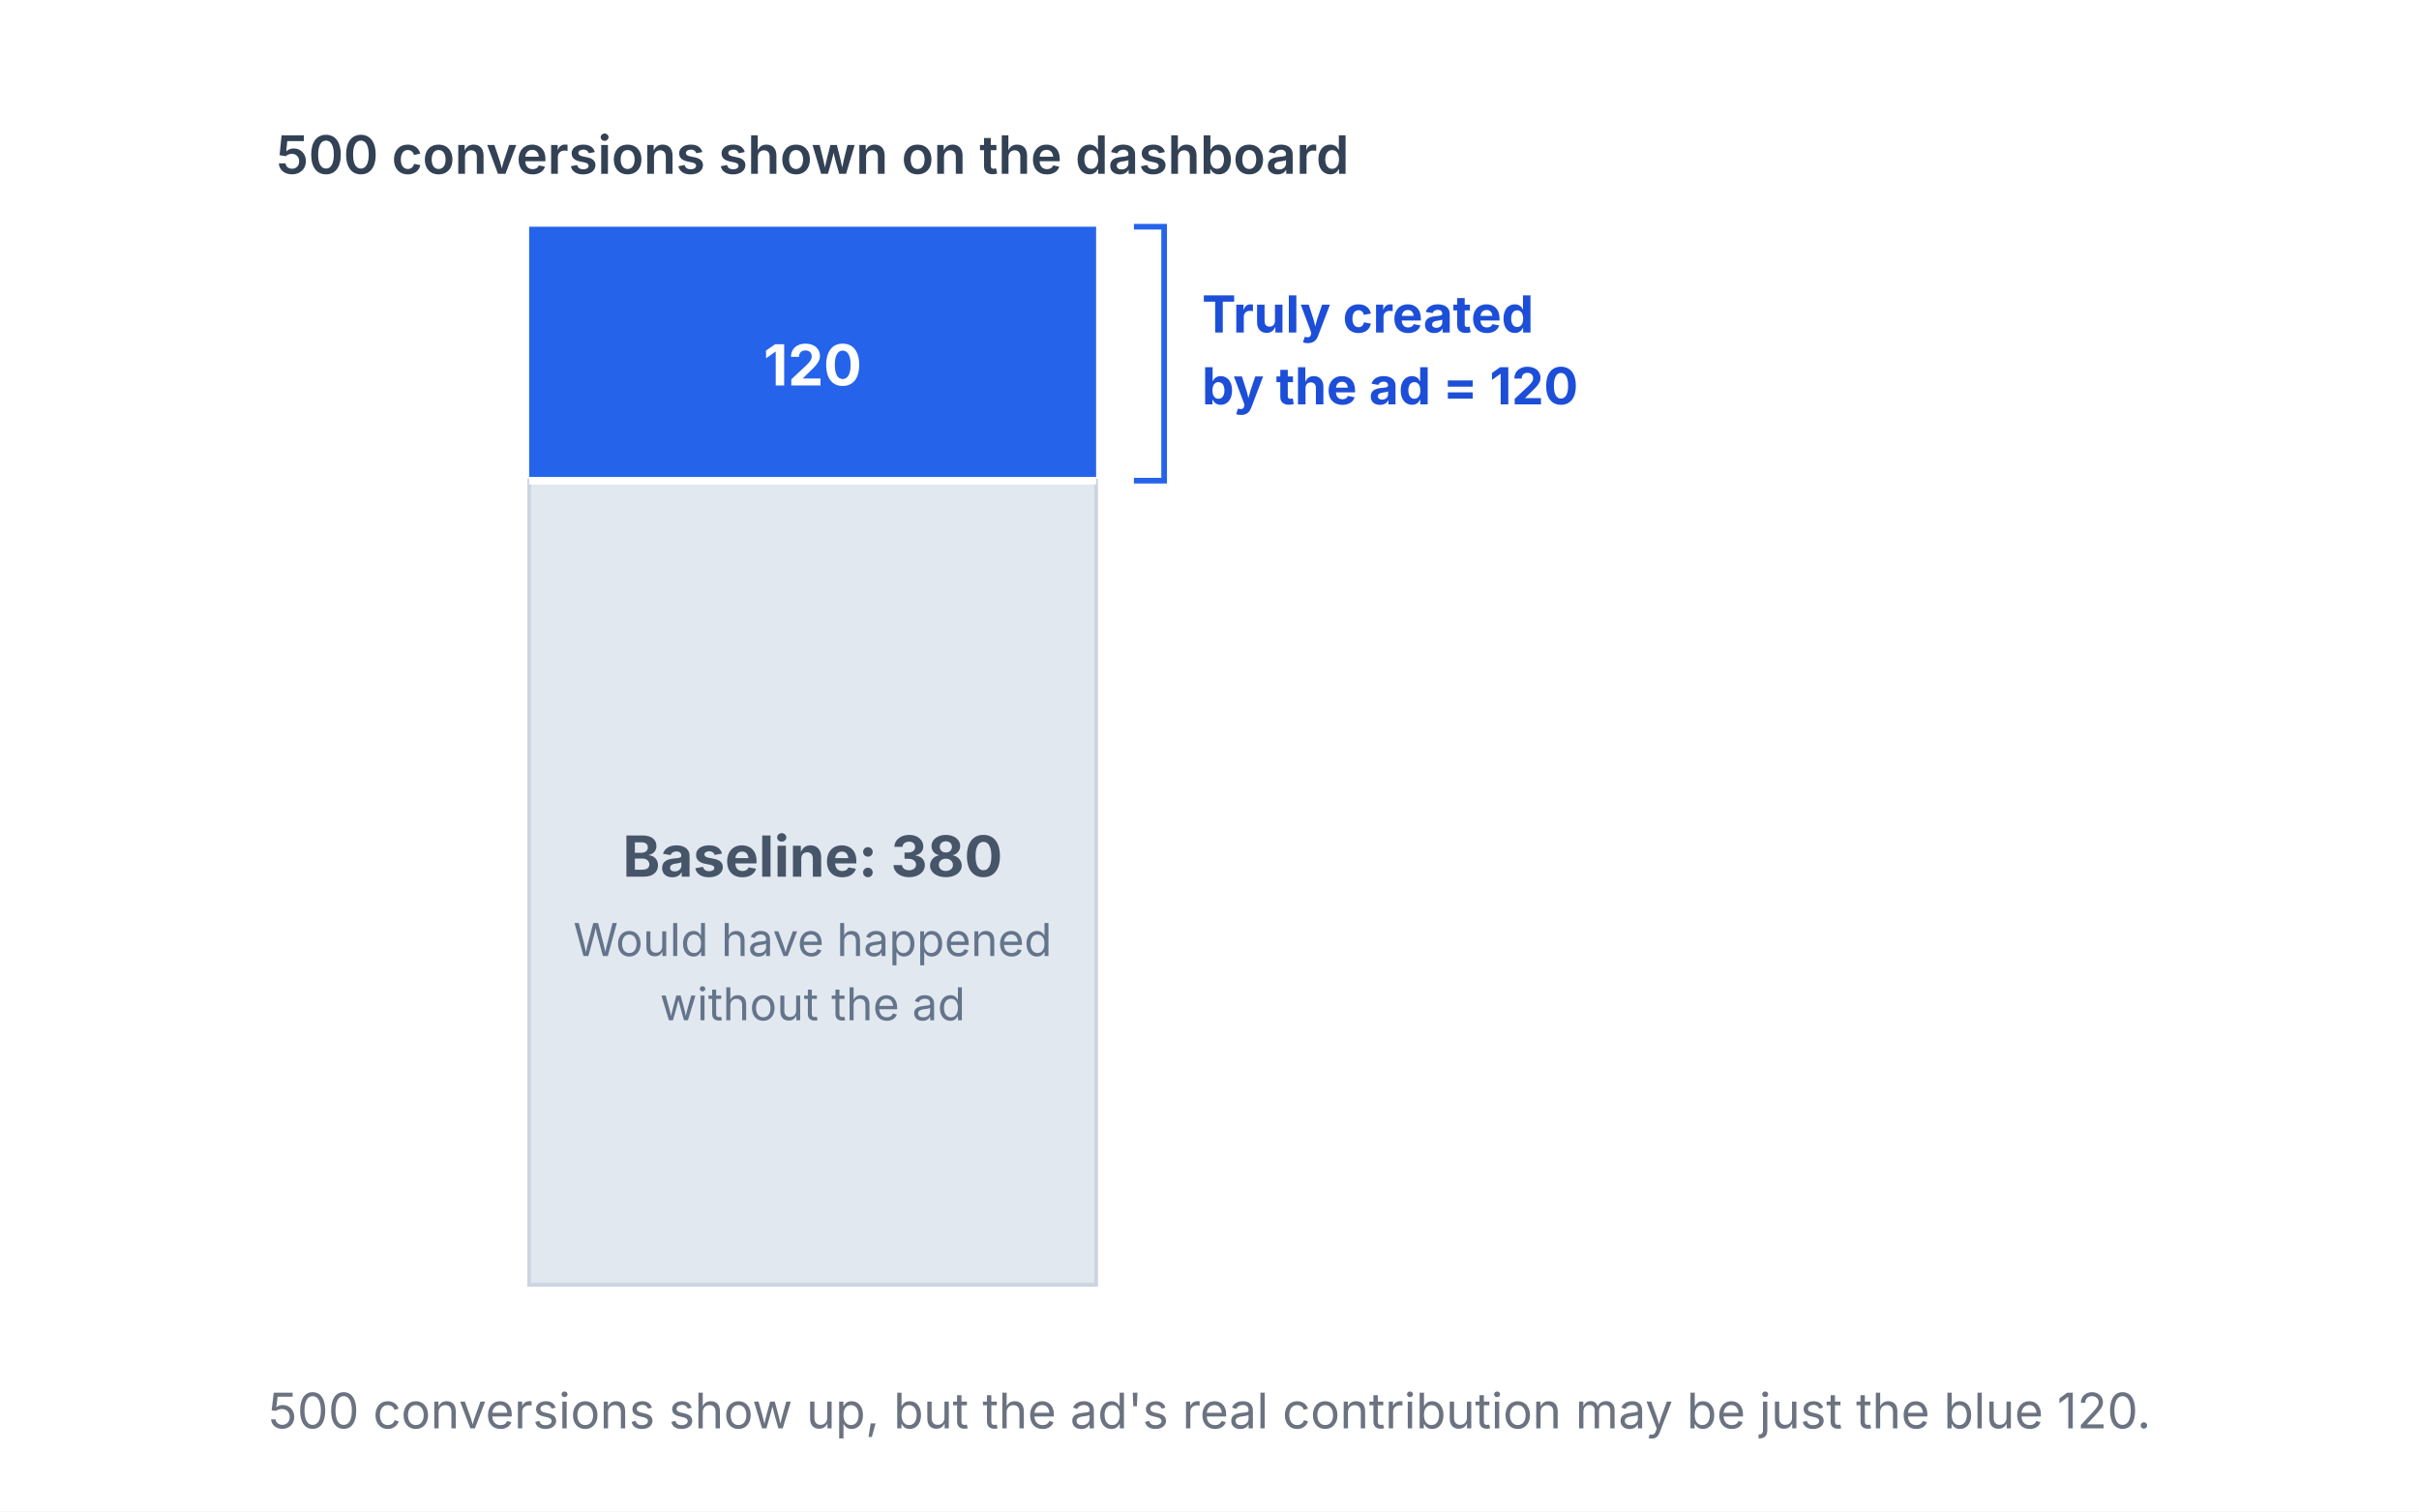
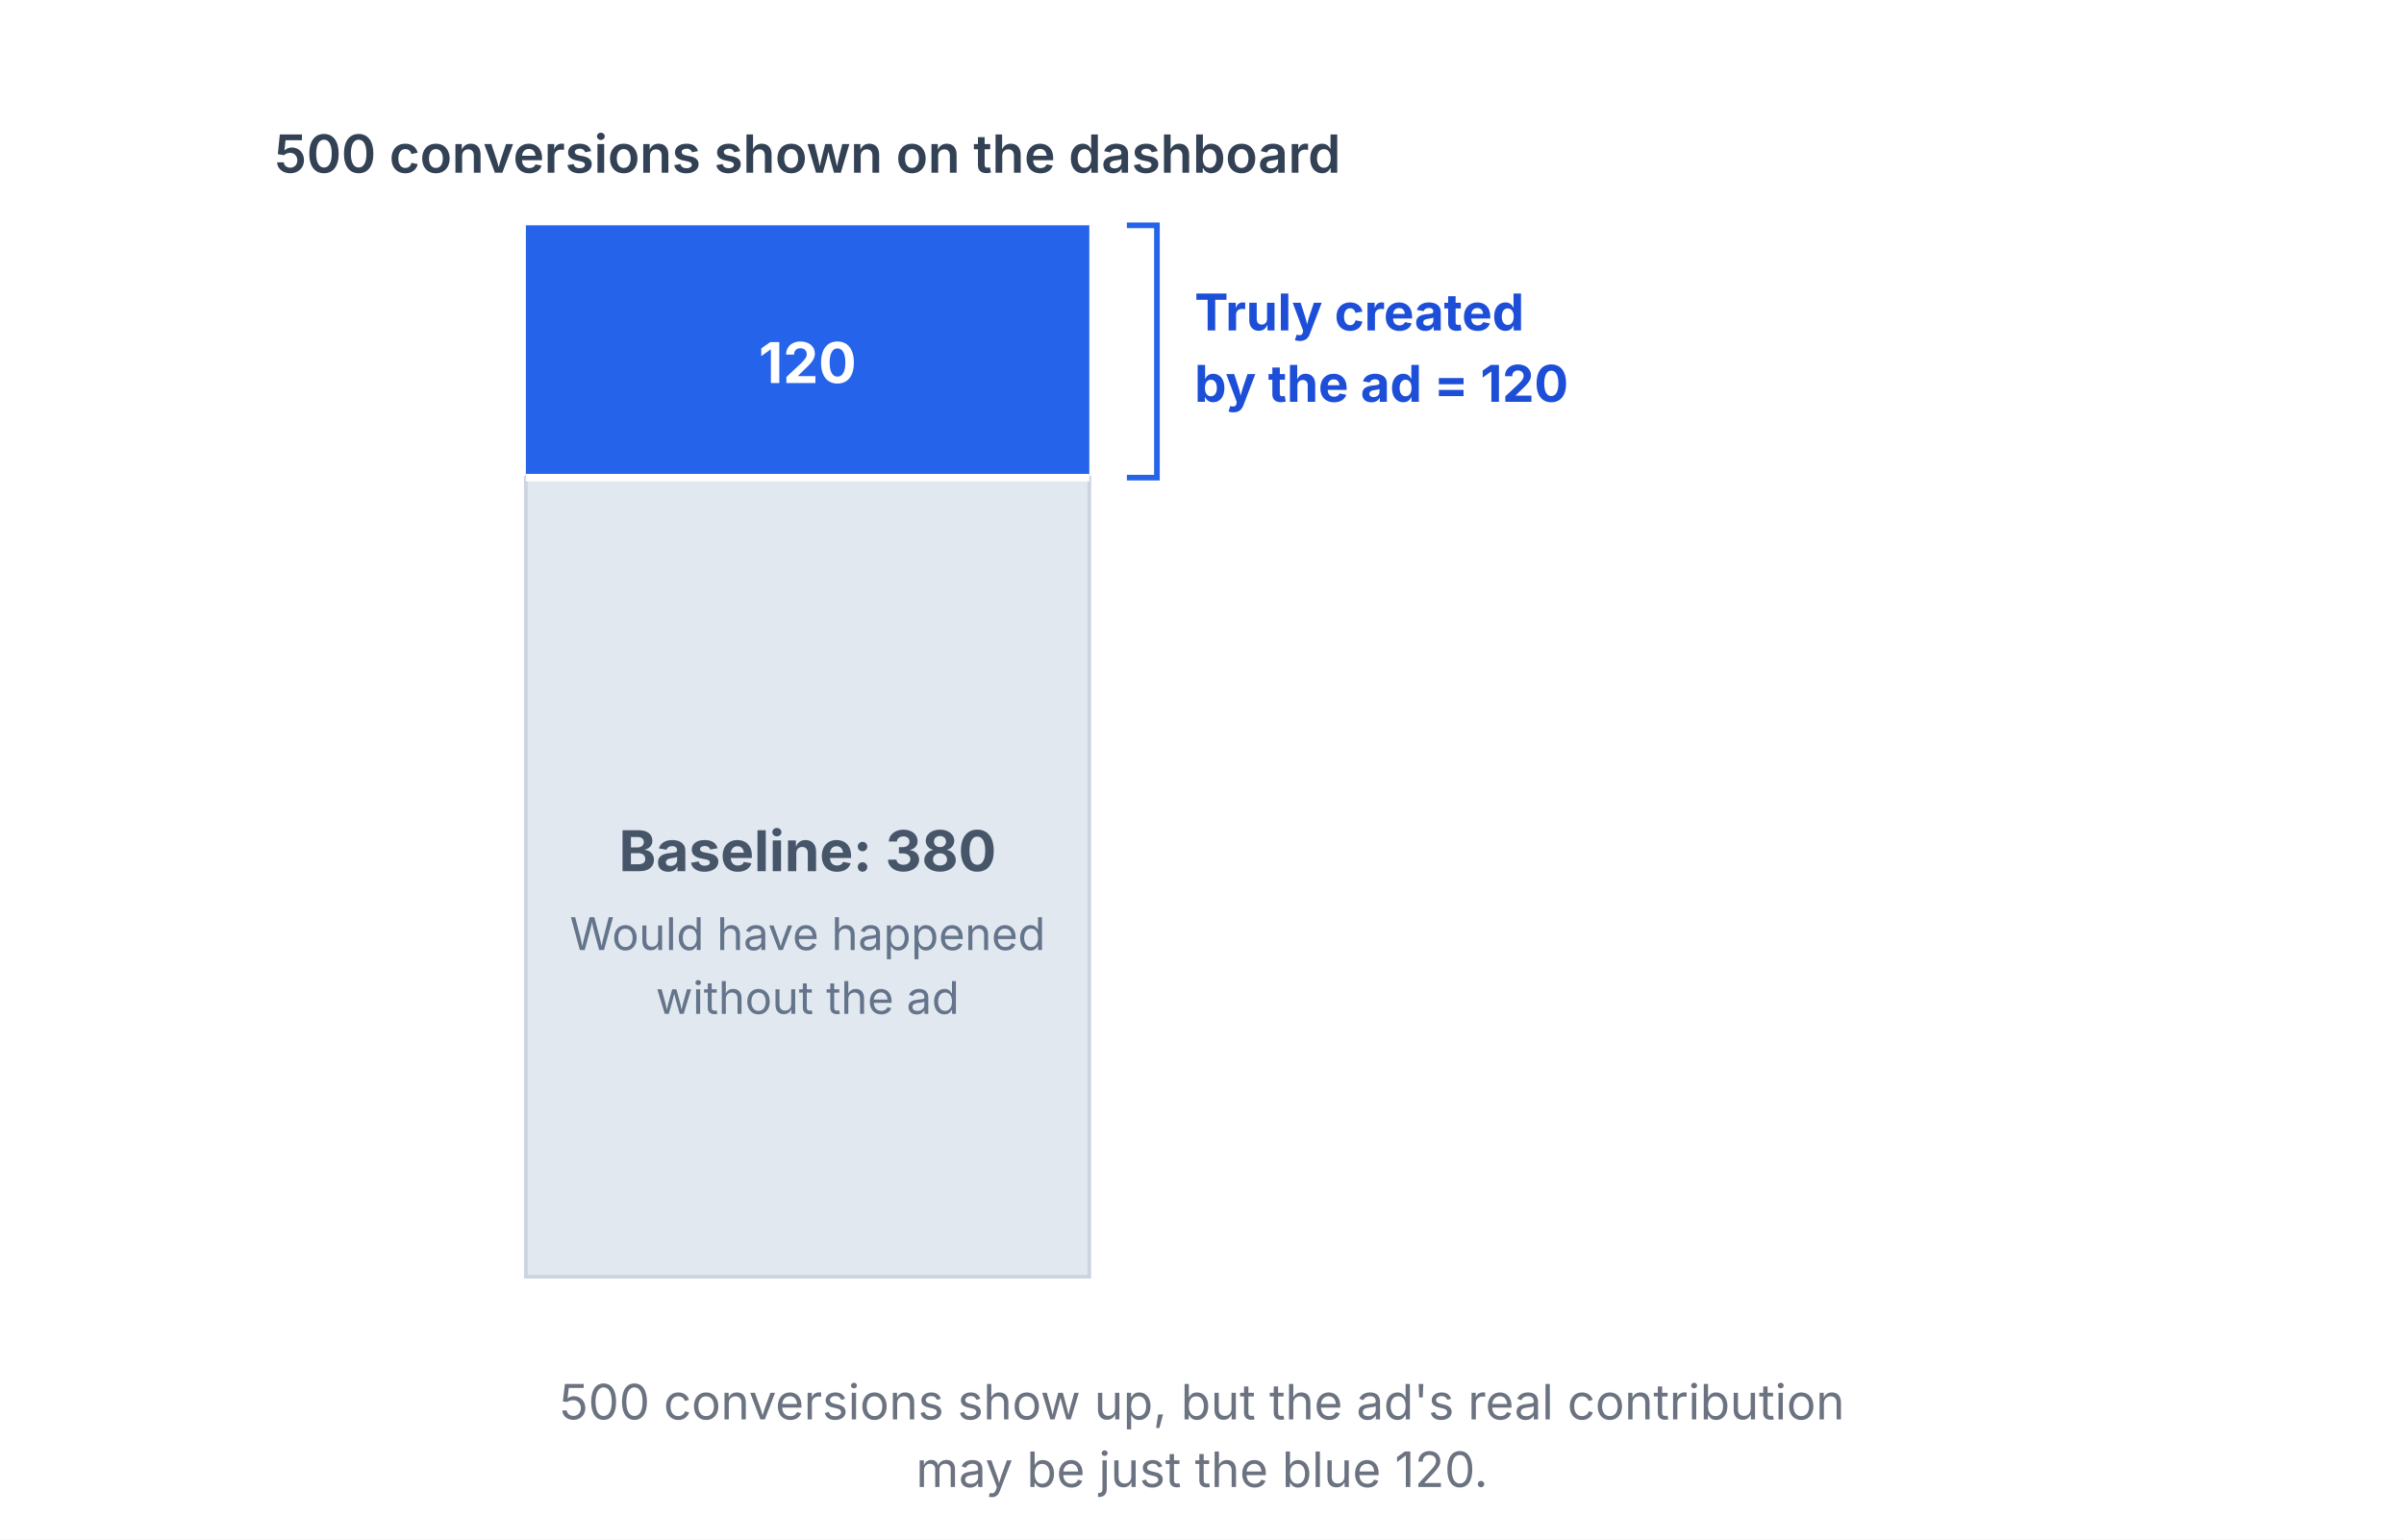
- <svg xmlns="http://www.w3.org/2000/svg" viewBox="0 0 640 400" font-family="'Inter','Helvetica Neue',Arial,sans-serif">
-   <rect x="0" y="0" width="640" height="400" fill="#ffffff" />
+ <svg xmlns="http://www.w3.org/2000/svg" viewBox="0 0 640 410" font-family="'Inter','Helvetica Neue',Arial,sans-serif">
+   <rect x="0" y="0" width="640" height="410" fill="#ffffff" />
  <text x="215" y="46" fill="#334155" font-size="14" font-weight="600" text-anchor="middle">500 conversions shown on the dashboard</text>
  <rect x="140" y="60" width="150" height="67.2" fill="#2563EB" />
  <text x="215" y="102" fill="#ffffff" font-size="15" font-weight="700" text-anchor="middle">120</text>
  <rect x="140" y="127.2" width="150" height="212.8" fill="#E2E8F0" stroke="#CBD5E1" />
  <text x="215" y="232" fill="#475569" font-size="15" font-weight="700" text-anchor="middle">Baseline: 380</text>
  <text x="215" y="253" fill="#64748B" font-size="12" text-anchor="middle">Would have happened</text>
  <text x="215" y="270" fill="#64748B" font-size="12" text-anchor="middle">without the ad</text>
  <line x1="140" y1="127.2" x2="290" y2="127.2" stroke="#ffffff" stroke-width="2" />
  <path d="M 300 60 h 8 v 67.2 h -8" fill="none" stroke="#2563EB" stroke-width="1.5" />
  <text x="318" y="88" fill="#1D4ED8" font-size="13.5" font-weight="700">Truly created</text>
  <text x="318" y="107" fill="#1D4ED8" font-size="13.5" font-weight="700">by the ad = 120</text>
-   <text x="320" y="378" fill="#6B7280" font-size="13" text-anchor="middle">500 conversions show up, but the ad's real contribution may be just the blue 120.</text>
+   <text x="320" y="378" fill="#6B7280" font-size="13" text-anchor="middle">500 conversions show up, but the ad's real contribution</text>
+   <text x="320" y="396" fill="#6B7280" font-size="13" text-anchor="middle">may be just the blue 120.</text>
</svg>
